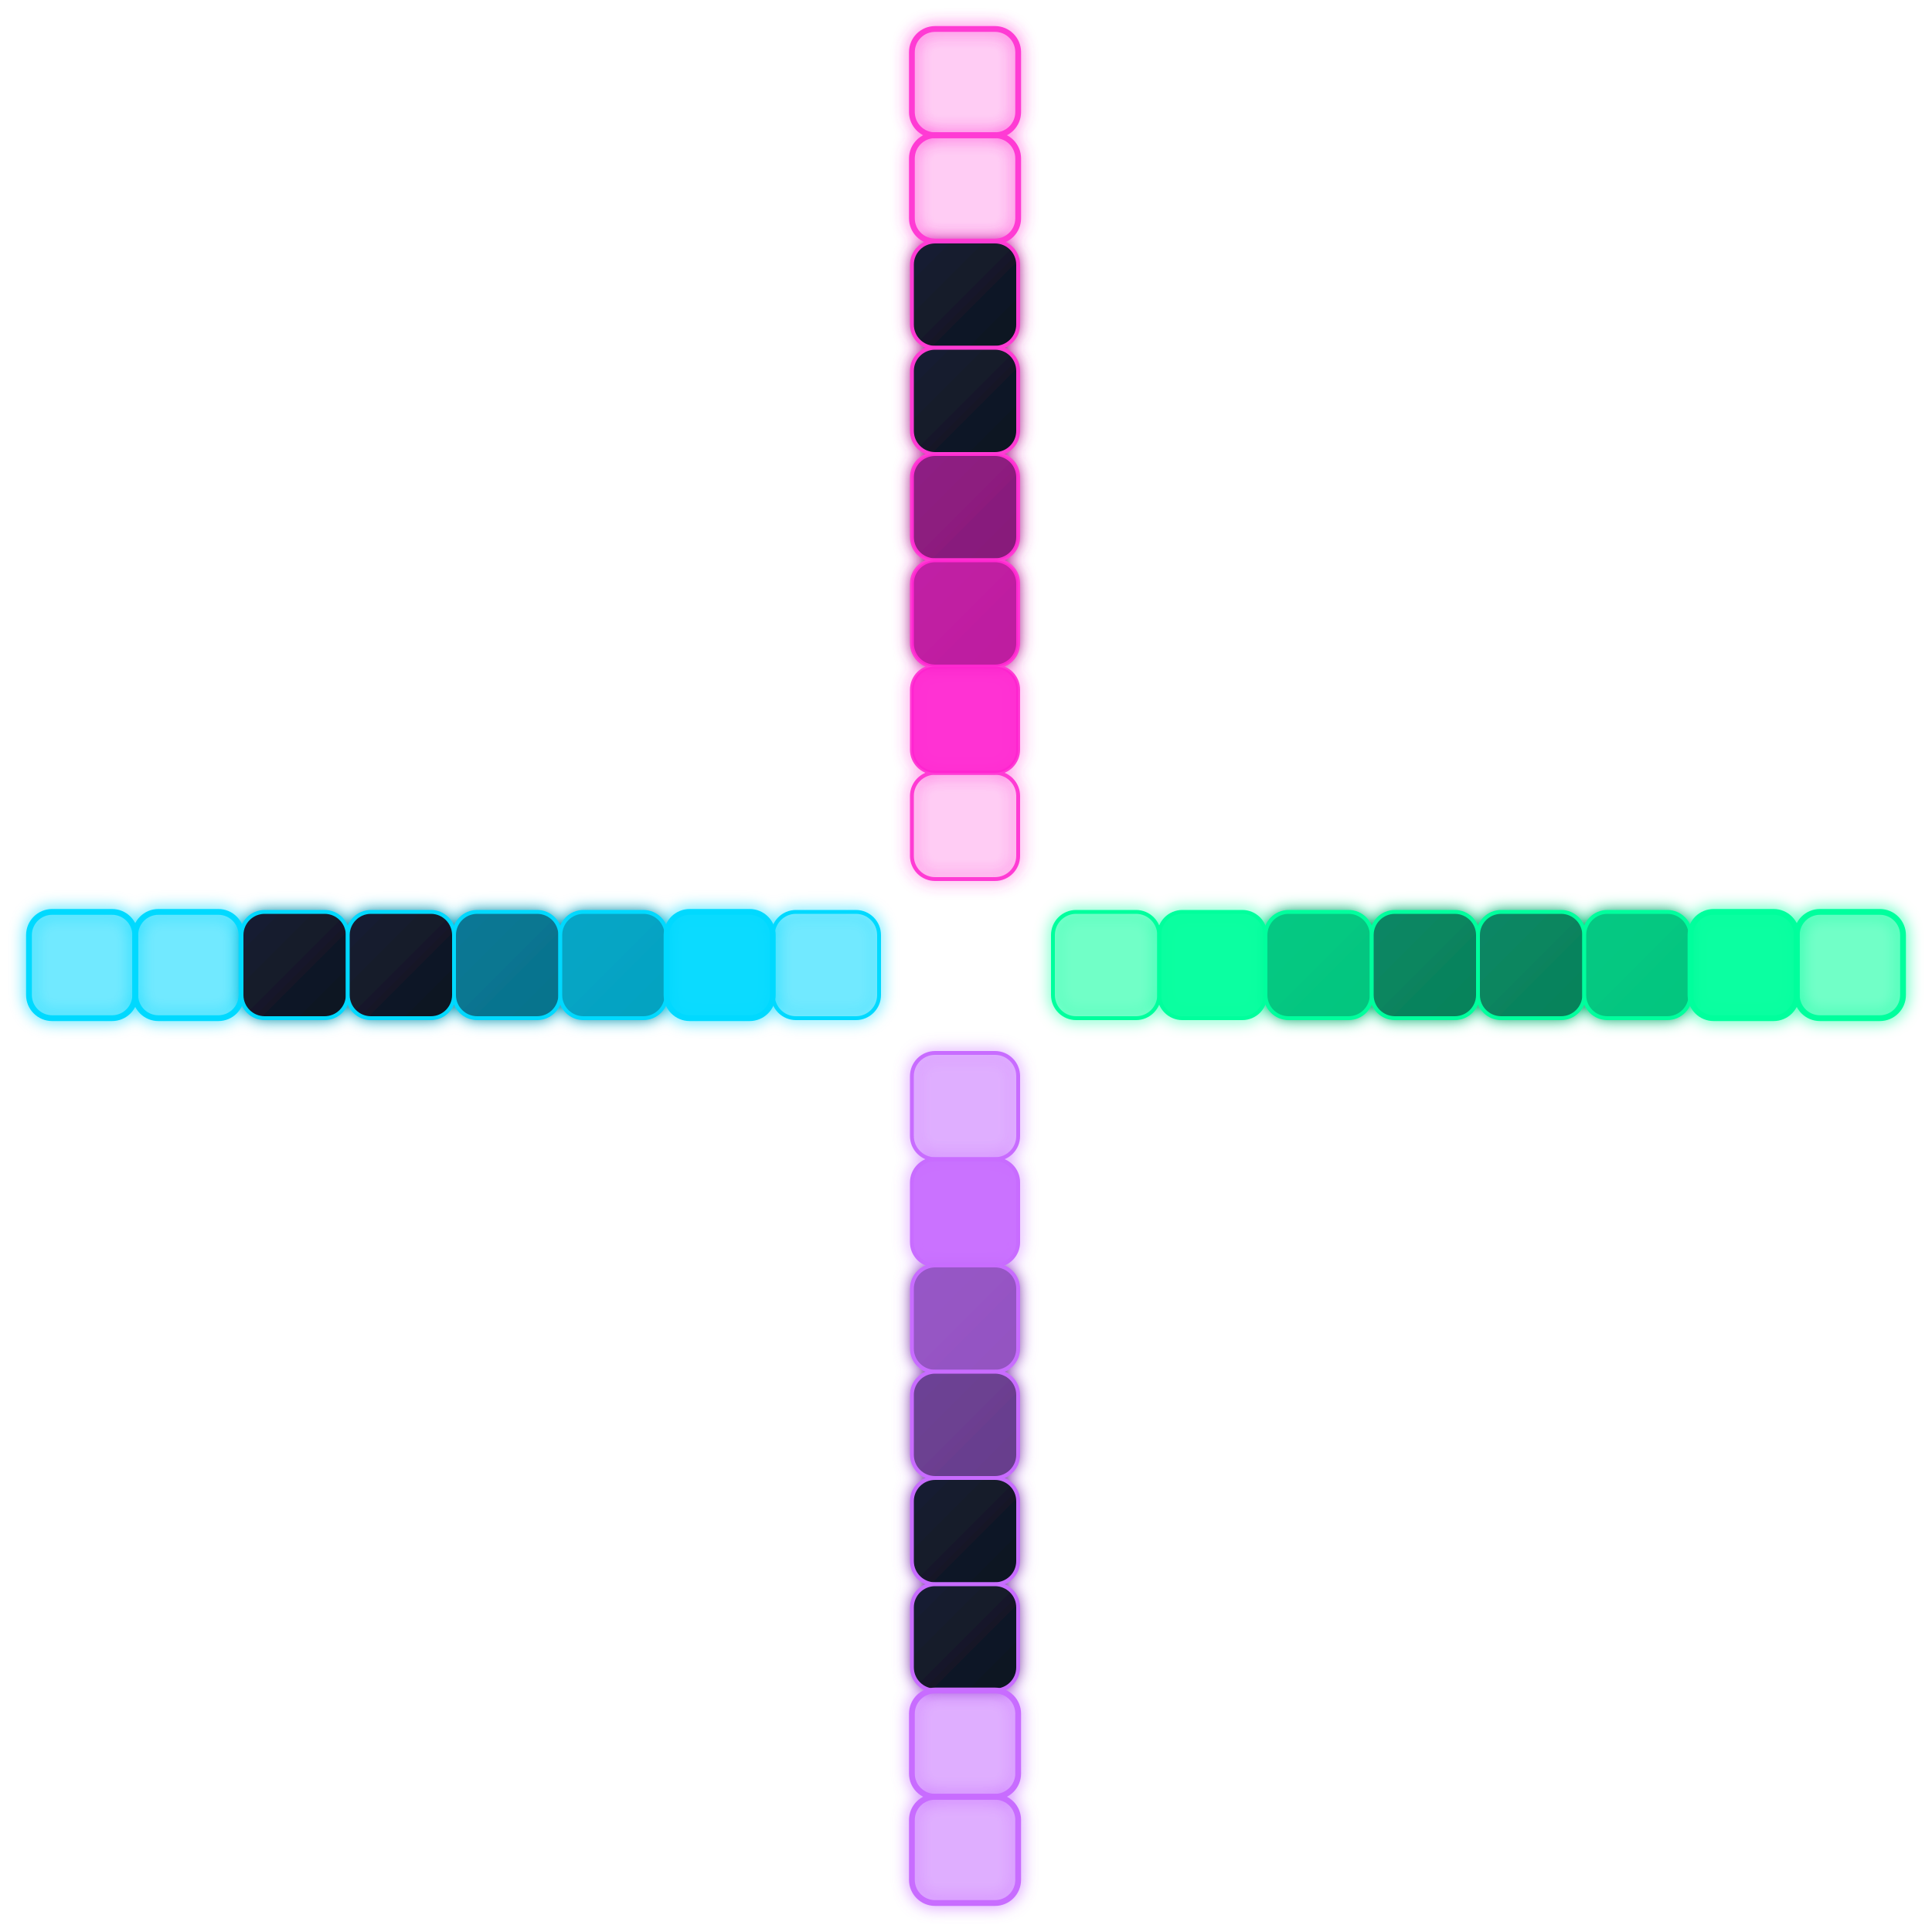
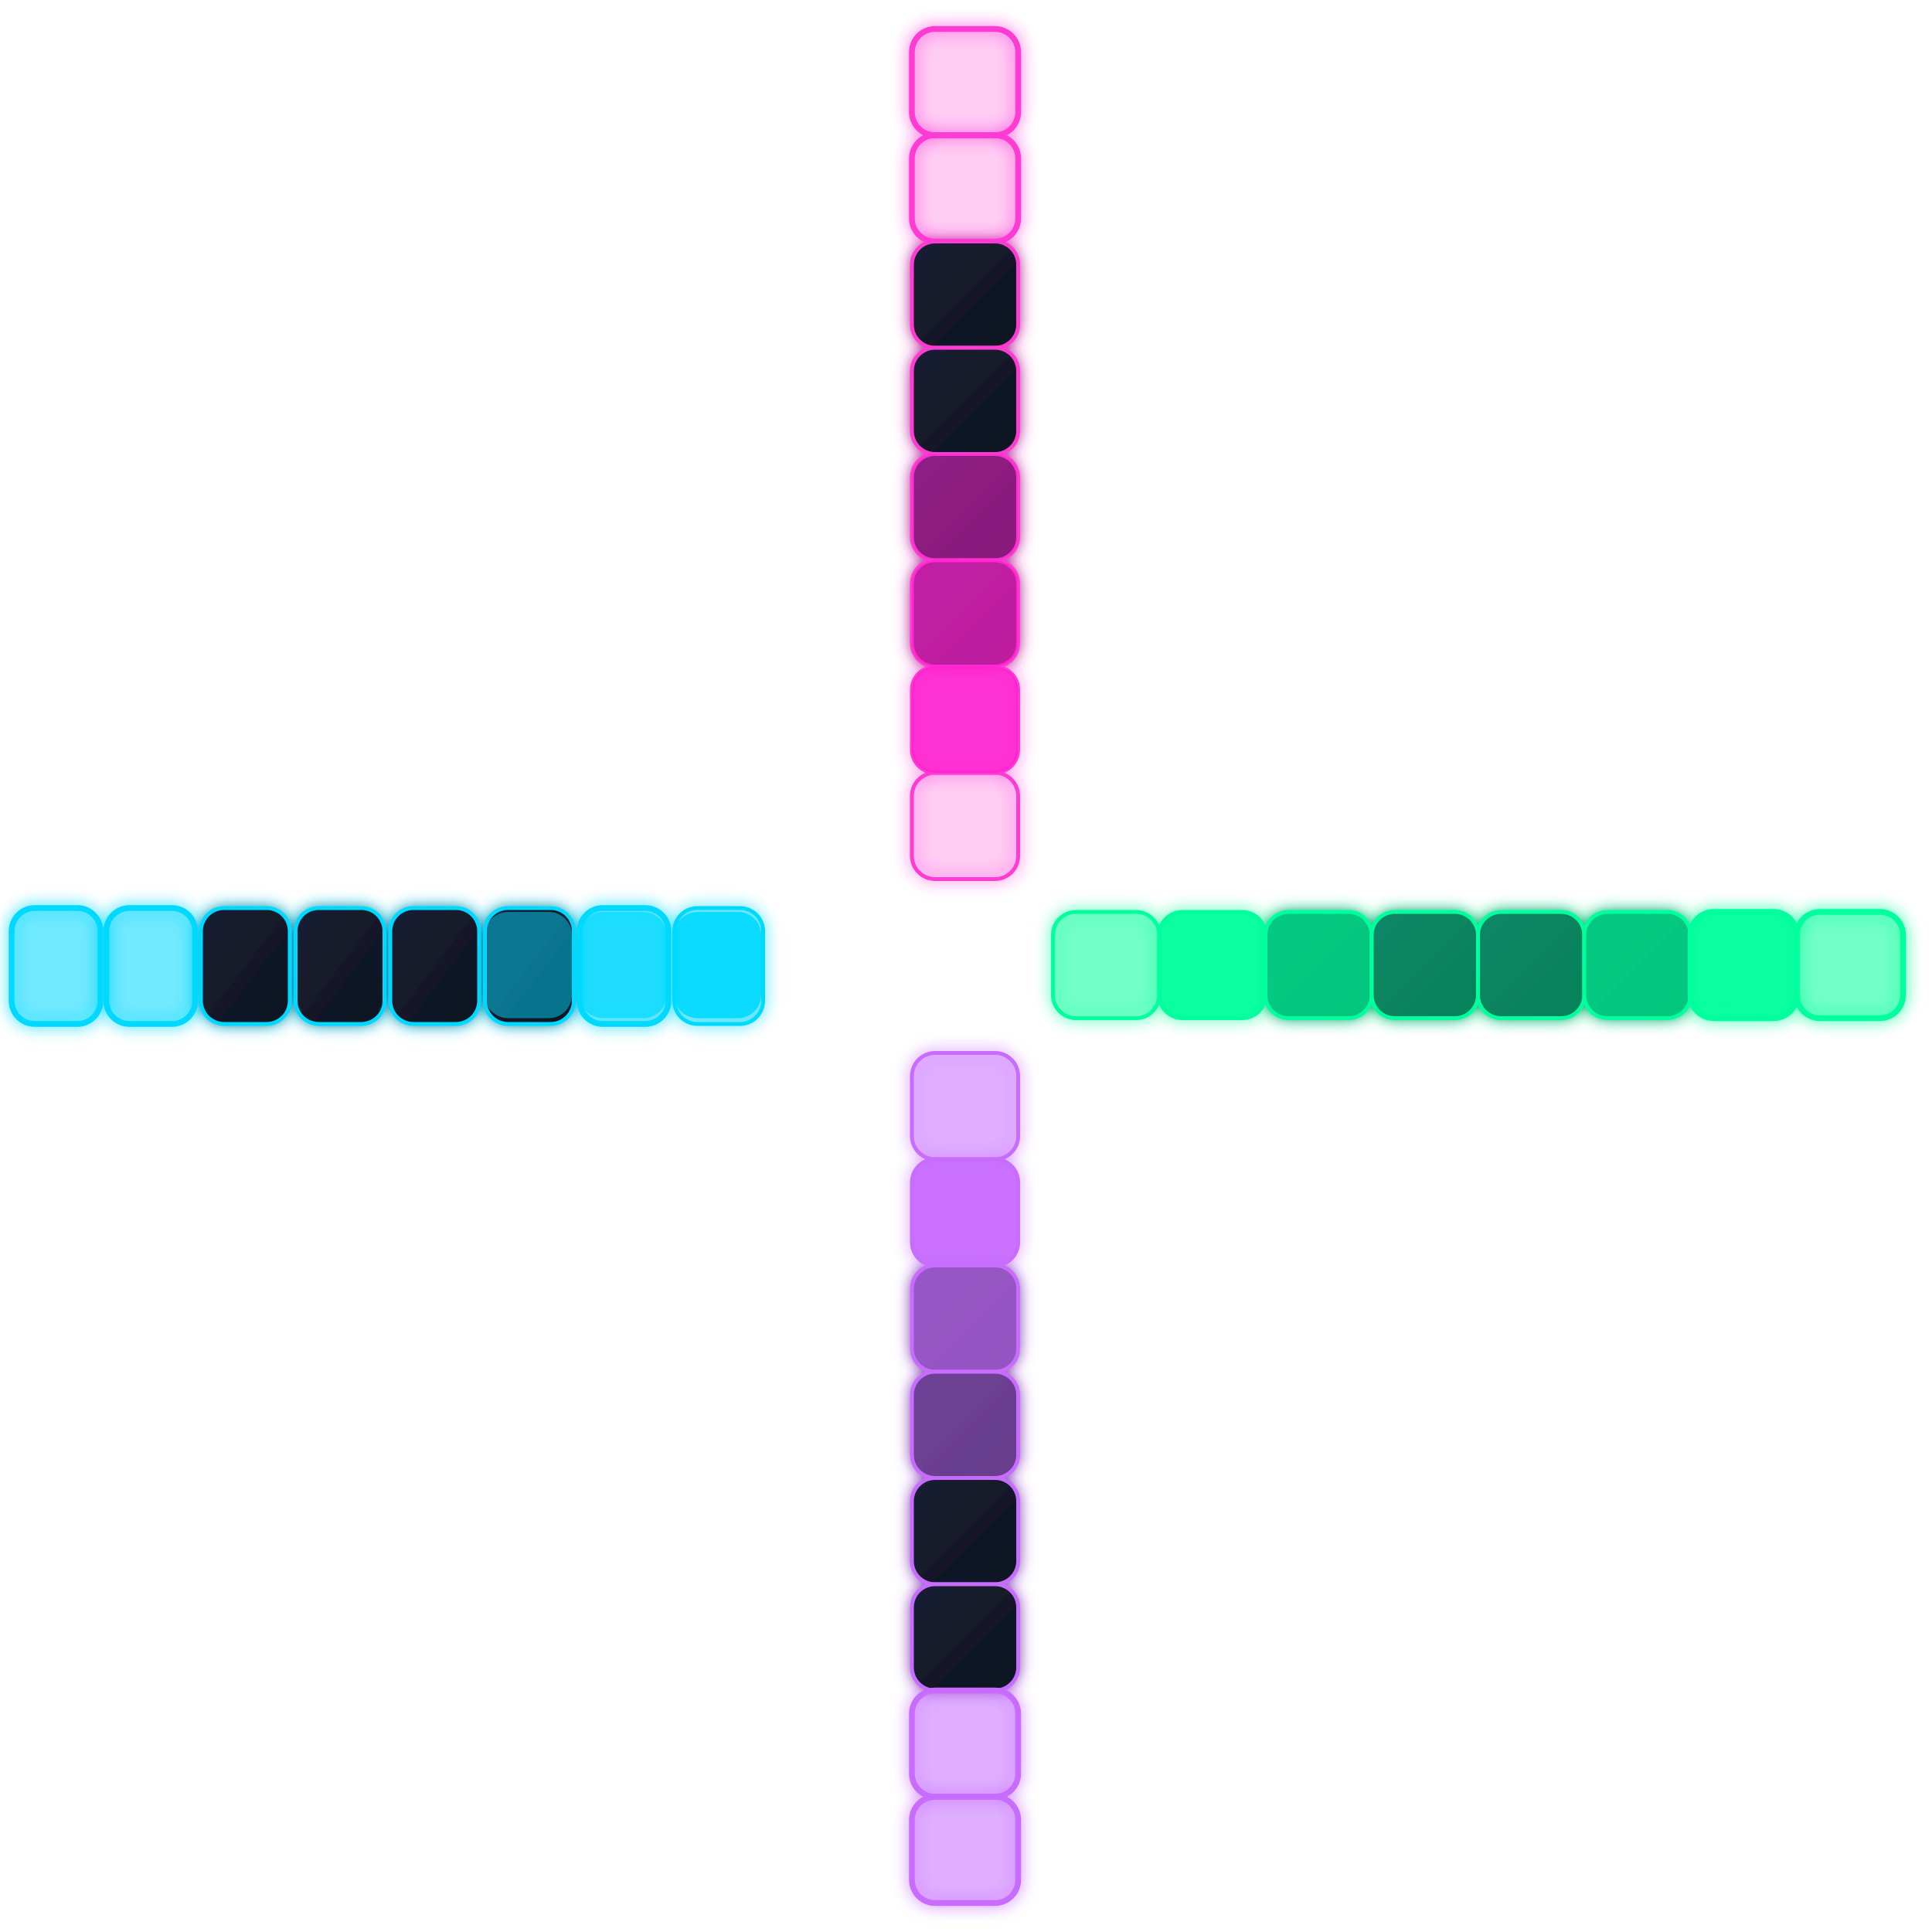
<svg xmlns="http://www.w3.org/2000/svg" width="1000" height="1000" viewBox="0 0 1000 1000" fill="none">
  <defs>
    <linearGradient id="cellFill" x1="0" y1="0" x2="1" y2="1">
      <stop offset="0%" stop-color="#182033" />
      <stop offset="100%" stop-color="#0d1320" />
    </linearGradient>
    <filter id="softGlow">
      <feGaussianBlur stdDeviation="4" result="blur" />
      <feMerge>
        <feMergeNode in="blur" />
        <feMergeNode in="SourceGraphic" />
      </feMerge>
    </filter>
  </defs>
  <g filter="url(#softGlow)">
-     <rect x="15" y="472" width="55" height="55" rx="12" fill="#00d9ff55" stroke="#00d9ff" stroke-width="3" />
-     <rect x="70" y="472" width="55" height="55" rx="12" fill="#00d9ff55" stroke="#00d9ff" stroke-width="3" />
-     <rect x="125" y="472" width="55" height="55" rx="12" fill="url(#cellFill)" stroke="#00d9ff" stroke-width="2" />
-     <rect x="180" y="472" width="55" height="55" rx="12" fill="url(#cellFill)" stroke="#00d9ff" stroke-width="2" />
-     <rect x="235" y="472" width="55" height="55" rx="12" fill="url(#cellFill)" stroke="#00d9ff" stroke-width="2" />
-     <rect x="290" y="472" width="55" height="55" rx="12" fill="url(#cellFill)" stroke="#00d9ff" stroke-width="2" />
-     <rect x="345" y="472" width="55" height="55" rx="12" fill="#00d9ff55" stroke="#00d9ff" stroke-width="3" />
-     <rect x="400" y="472" width="55" height="55" rx="12" fill="#00d9ff55" stroke="#00d9ff" stroke-width="2" />
+     <rect x="6" y="470" width="46" height="60" rx="12" fill="#00d9ff55" stroke="#00d9ff" stroke-width="3" />
+     <rect x="55" y="470" width="46" height="60" rx="12" fill="#00d9ff55" stroke="#00d9ff" stroke-width="3" />
+     <rect x="104" y="470" width="46" height="60" rx="12" fill="url(#cellFill)" stroke="#00d9ff" stroke-width="2" />
+     <rect x="153" y="470" width="46" height="60" rx="12" fill="url(#cellFill)" stroke="#00d9ff" stroke-width="2" />
+     <rect x="202" y="470" width="46" height="60" rx="12" fill="url(#cellFill)" stroke="#00d9ff" stroke-width="2" />
+     <rect x="251" y="470" width="46" height="60" rx="12" fill="url(#cellFill)" stroke="#00d9ff" stroke-width="2" />
+     <rect x="300" y="470" width="46" height="60" rx="12" fill="#00d9ff55" stroke="#00d9ff" stroke-width="3" />
+     <rect x="349" y="470" width="46" height="60" rx="12" fill="#00d9ff55" stroke="#00d9ff" stroke-width="2" />
    <rect x="545" y="472" width="55" height="55" rx="12" fill="#00ff9d55" stroke="#00ff9d" stroke-width="2" />
    <rect x="600" y="472" width="55" height="55" rx="12" fill="#00ff9d55" stroke="#00ff9d" stroke-width="2" />
    <rect x="655" y="472" width="55" height="55" rx="12" fill="url(#cellFill)" stroke="#00ff9d" stroke-width="2" />
    <rect x="710" y="472" width="55" height="55" rx="12" fill="url(#cellFill)" stroke="#00ff9d" stroke-width="2" />
    <rect x="765" y="472" width="55" height="55" rx="12" fill="url(#cellFill)" stroke="#00ff9d" stroke-width="2" />
    <rect x="820" y="472" width="55" height="55" rx="12" fill="url(#cellFill)" stroke="#00ff9d" stroke-width="2" />
    <rect x="875" y="472" width="55" height="55" rx="12" fill="#00ff9d55" stroke="#00ff9d" stroke-width="3" />
    <rect x="930" y="472" width="55" height="55" rx="12" fill="#00ff9d55" stroke="#00ff9d" stroke-width="3" />
    <rect x="472" y="15" width="55" height="55" rx="12" fill="#ff3bd422" stroke="#ff3bd4" stroke-width="3" />
    <rect x="472" y="70" width="55" height="55" rx="12" fill="#ff3bd422" stroke="#ff3bd4" stroke-width="3" />
    <rect x="472" y="125" width="55" height="55" rx="12" fill="url(#cellFill)" stroke="#ff3bd4" stroke-width="2" />
    <rect x="472" y="180" width="55" height="55" rx="12" fill="url(#cellFill)" stroke="#ff3bd4" stroke-width="2" />
    <rect x="472" y="235" width="55" height="55" rx="12" fill="url(#cellFill)" stroke="#ff3bd4" stroke-width="2" />
    <rect x="472" y="290" width="55" height="55" rx="12" fill="url(#cellFill)" stroke="#ff3bd4" stroke-width="2" />
    <rect x="472" y="345" width="55" height="55" rx="12" fill="#ff3bd422" stroke="#ff3bd4" stroke-width="2" />
    <rect x="472" y="400" width="55" height="55" rx="12" fill="#ff3bd422" stroke="#ff3bd4" stroke-width="2" />
    <rect x="472" y="545" width="55" height="55" rx="12" fill="#c86cff55" stroke="#c86cff" stroke-width="2" />
    <rect x="472" y="600" width="55" height="55" rx="12" fill="#c86cff55" stroke="#c86cff" stroke-width="2" />
    <rect x="472" y="655" width="55" height="55" rx="12" fill="url(#cellFill)" stroke="#c86cff" stroke-width="2" />
    <rect x="472" y="710" width="55" height="55" rx="12" fill="url(#cellFill)" stroke="#c86cff" stroke-width="2" />
    <rect x="472" y="765" width="55" height="55" rx="12" fill="url(#cellFill)" stroke="#c86cff" stroke-width="2" />
    <rect x="472" y="820" width="55" height="55" rx="12" fill="url(#cellFill)" stroke="#c86cff" stroke-width="2" />
    <rect x="472" y="875" width="55" height="55" rx="12" fill="#c86cff55" stroke="#c86cff" stroke-width="3" />
    <rect x="472" y="930" width="55" height="55" rx="12" fill="#c86cff55" stroke="#c86cff" stroke-width="3" />
  </g>
  <g opacity="0.9">
    <rect x="600" y="472" width="55" height="55" rx="12" fill="#00ff9cff" />
    <rect x="655" y="472" width="55" height="55" rx="12" fill="#00ff9dd6" />
    <rect x="710" y="472" width="55" height="55" rx="12" fill="#00ff9d84" />
    <rect x="765" y="472" width="55" height="55" rx="12" fill="#00ff9d84" />
    <rect x="820" y="472" width="55" height="55" rx="12" fill="#00ff9dd6" />
    <rect x="875" y="472" width="55" height="55" rx="12" fill="#00ff9cff" />
    <rect x="472" y="345" width="55" height="55" rx="12" fill="#ff21cfff" />
    <rect x="472" y="290" width="55" height="55" rx="12" fill="#ff21cfce" />
    <rect x="472" y="235" width="55" height="55" rx="12" fill="#ff21cf90" />
    <rect x="472" y="600" width="55" height="55" rx="12" fill="#c86cff" />
    <rect x="472" y="655" width="55" height="55" rx="12" fill="#c86cffcc" />
    <rect x="472" y="710" width="55" height="55" rx="12" fill="#c86cff88" />
-     <rect x="345" y="472" width="55" height="55" rx="12" fill="#00d9ff" />
-     <rect x="290" y="472" width="55" height="55" rx="12" fill="#00d9ffcc" />
-     <rect x="235" y="472" width="55" height="55" rx="12" fill="#00d9ff88" />
+     <rect x="349" y="472" width="45" height="55" rx="12" fill="#00d9ff" />
+     <rect x="300" y="472" width="45" height="55" rx="12" fill="#00d9ffcc" />
+     <rect x="251" y="472" width="45" height="55" rx="12" fill="#00d9ff88" />
  </g>
</svg>
